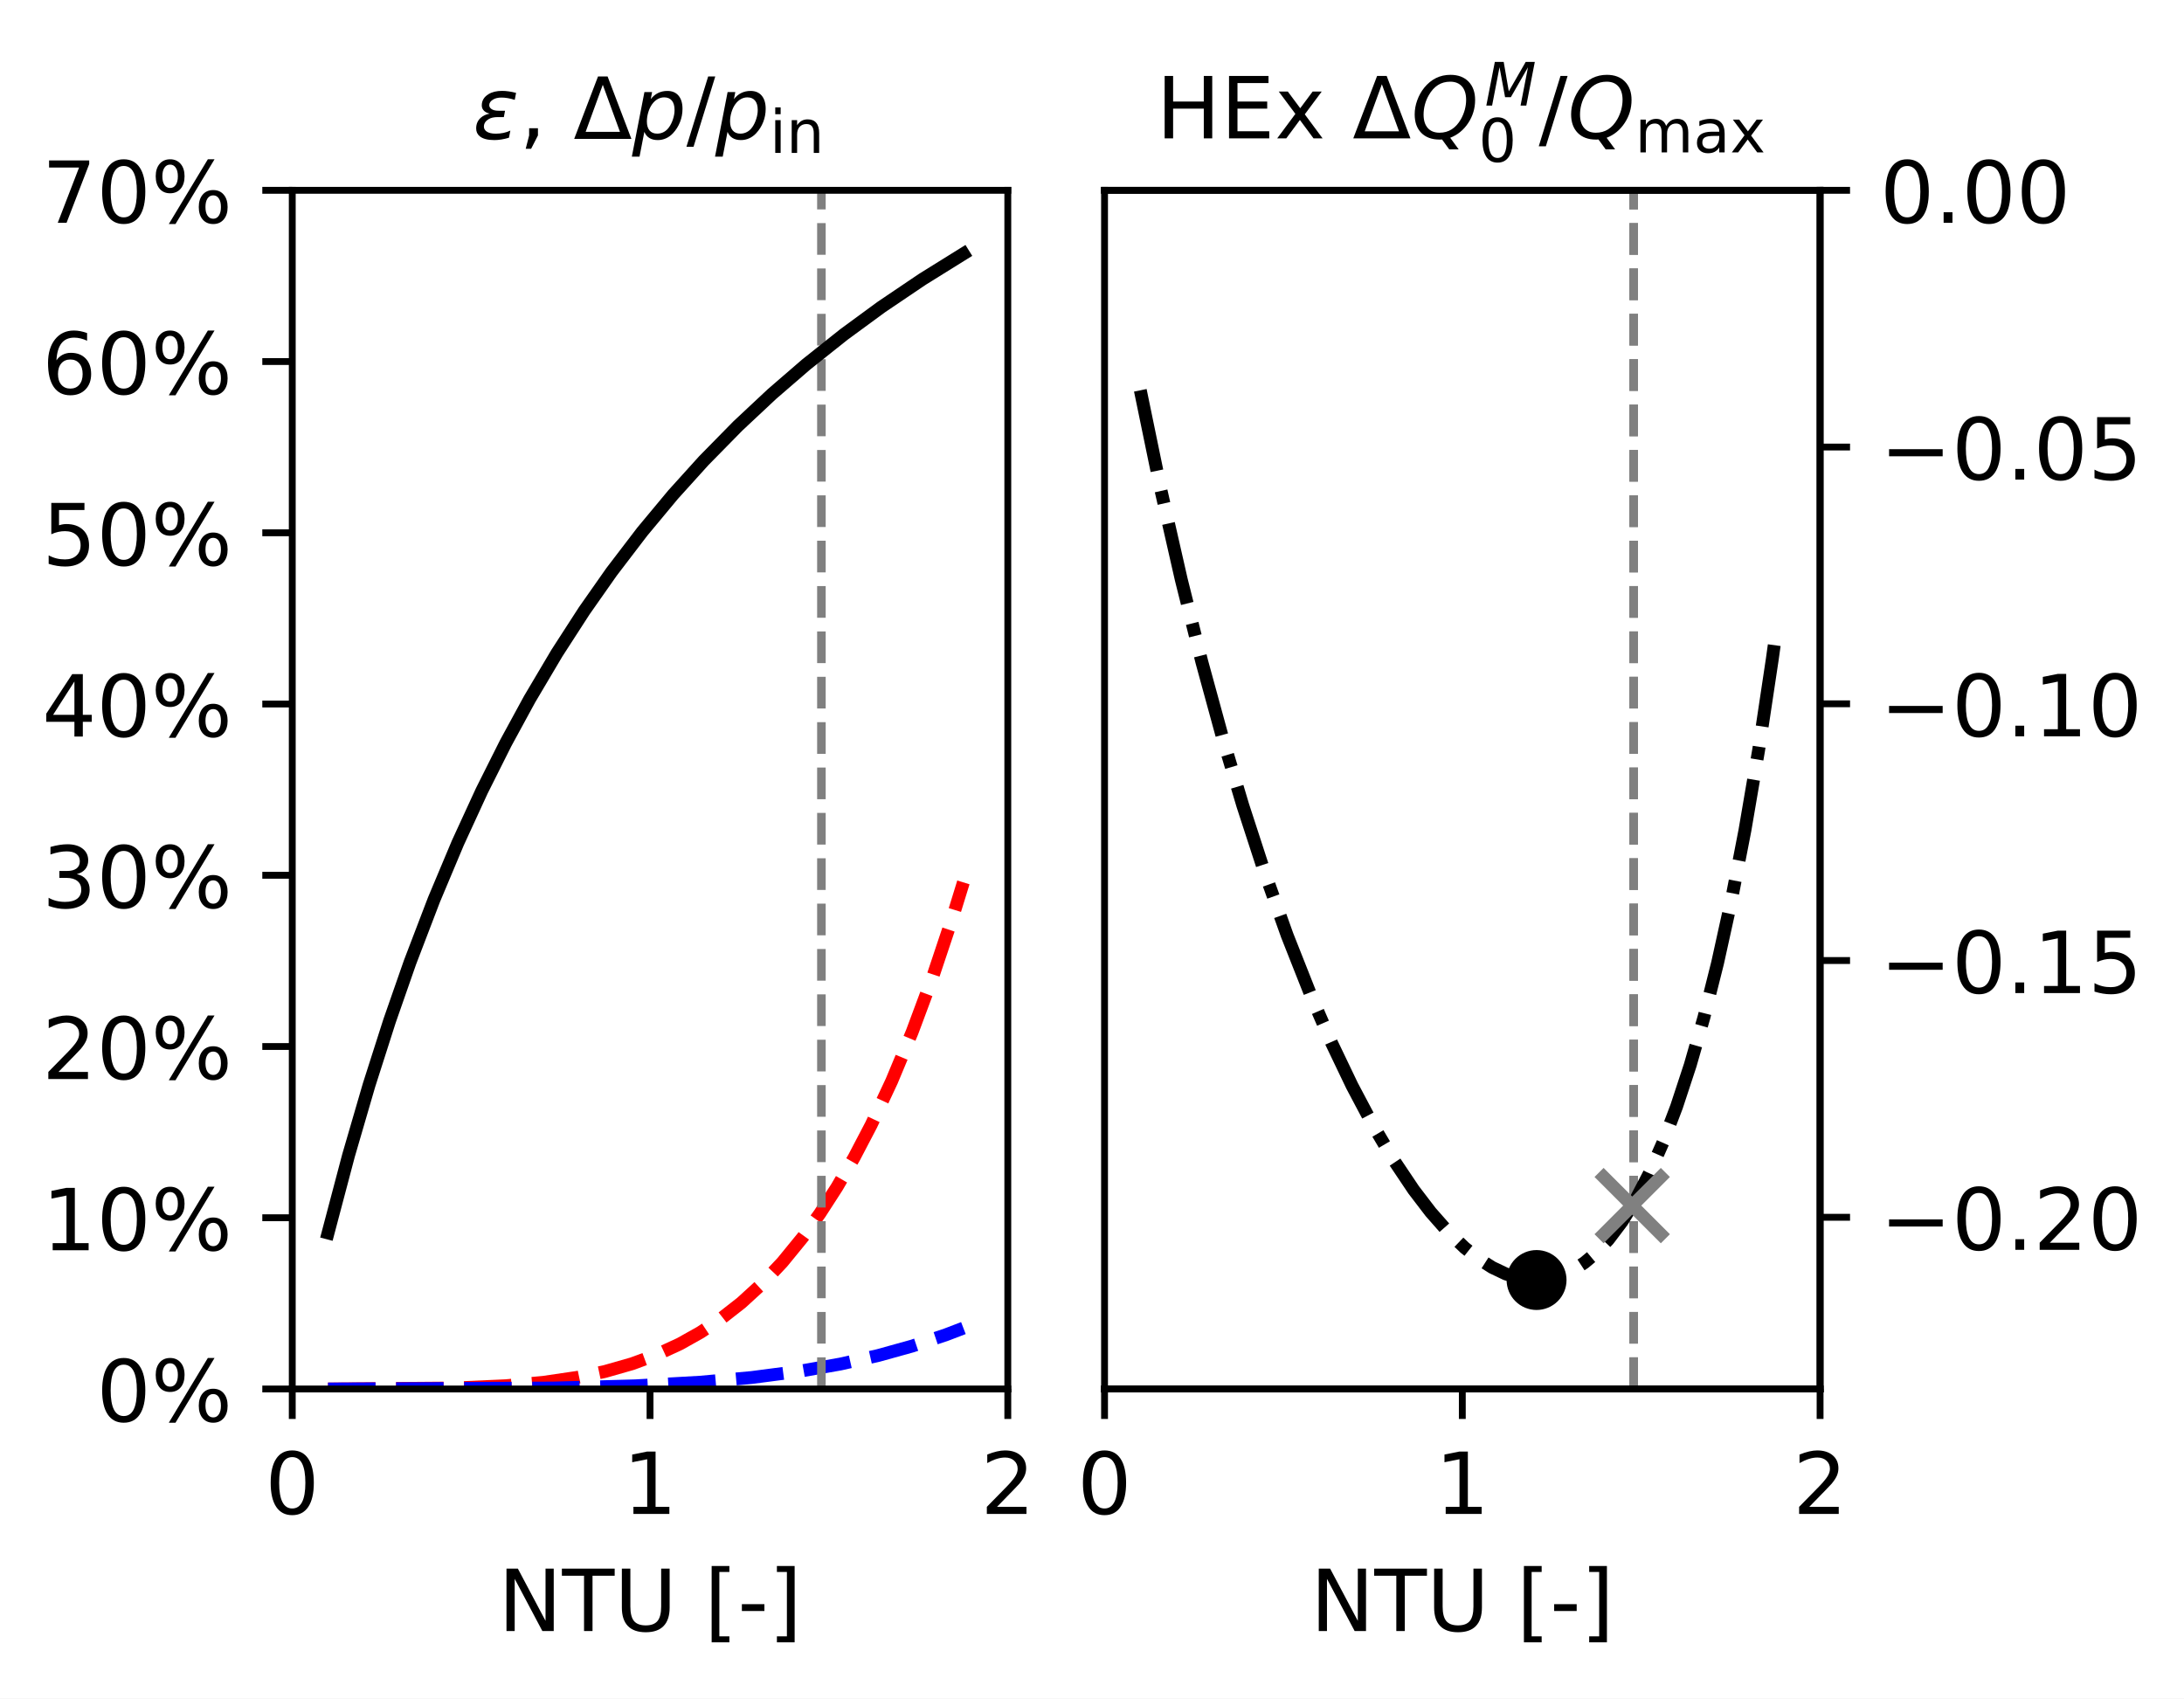
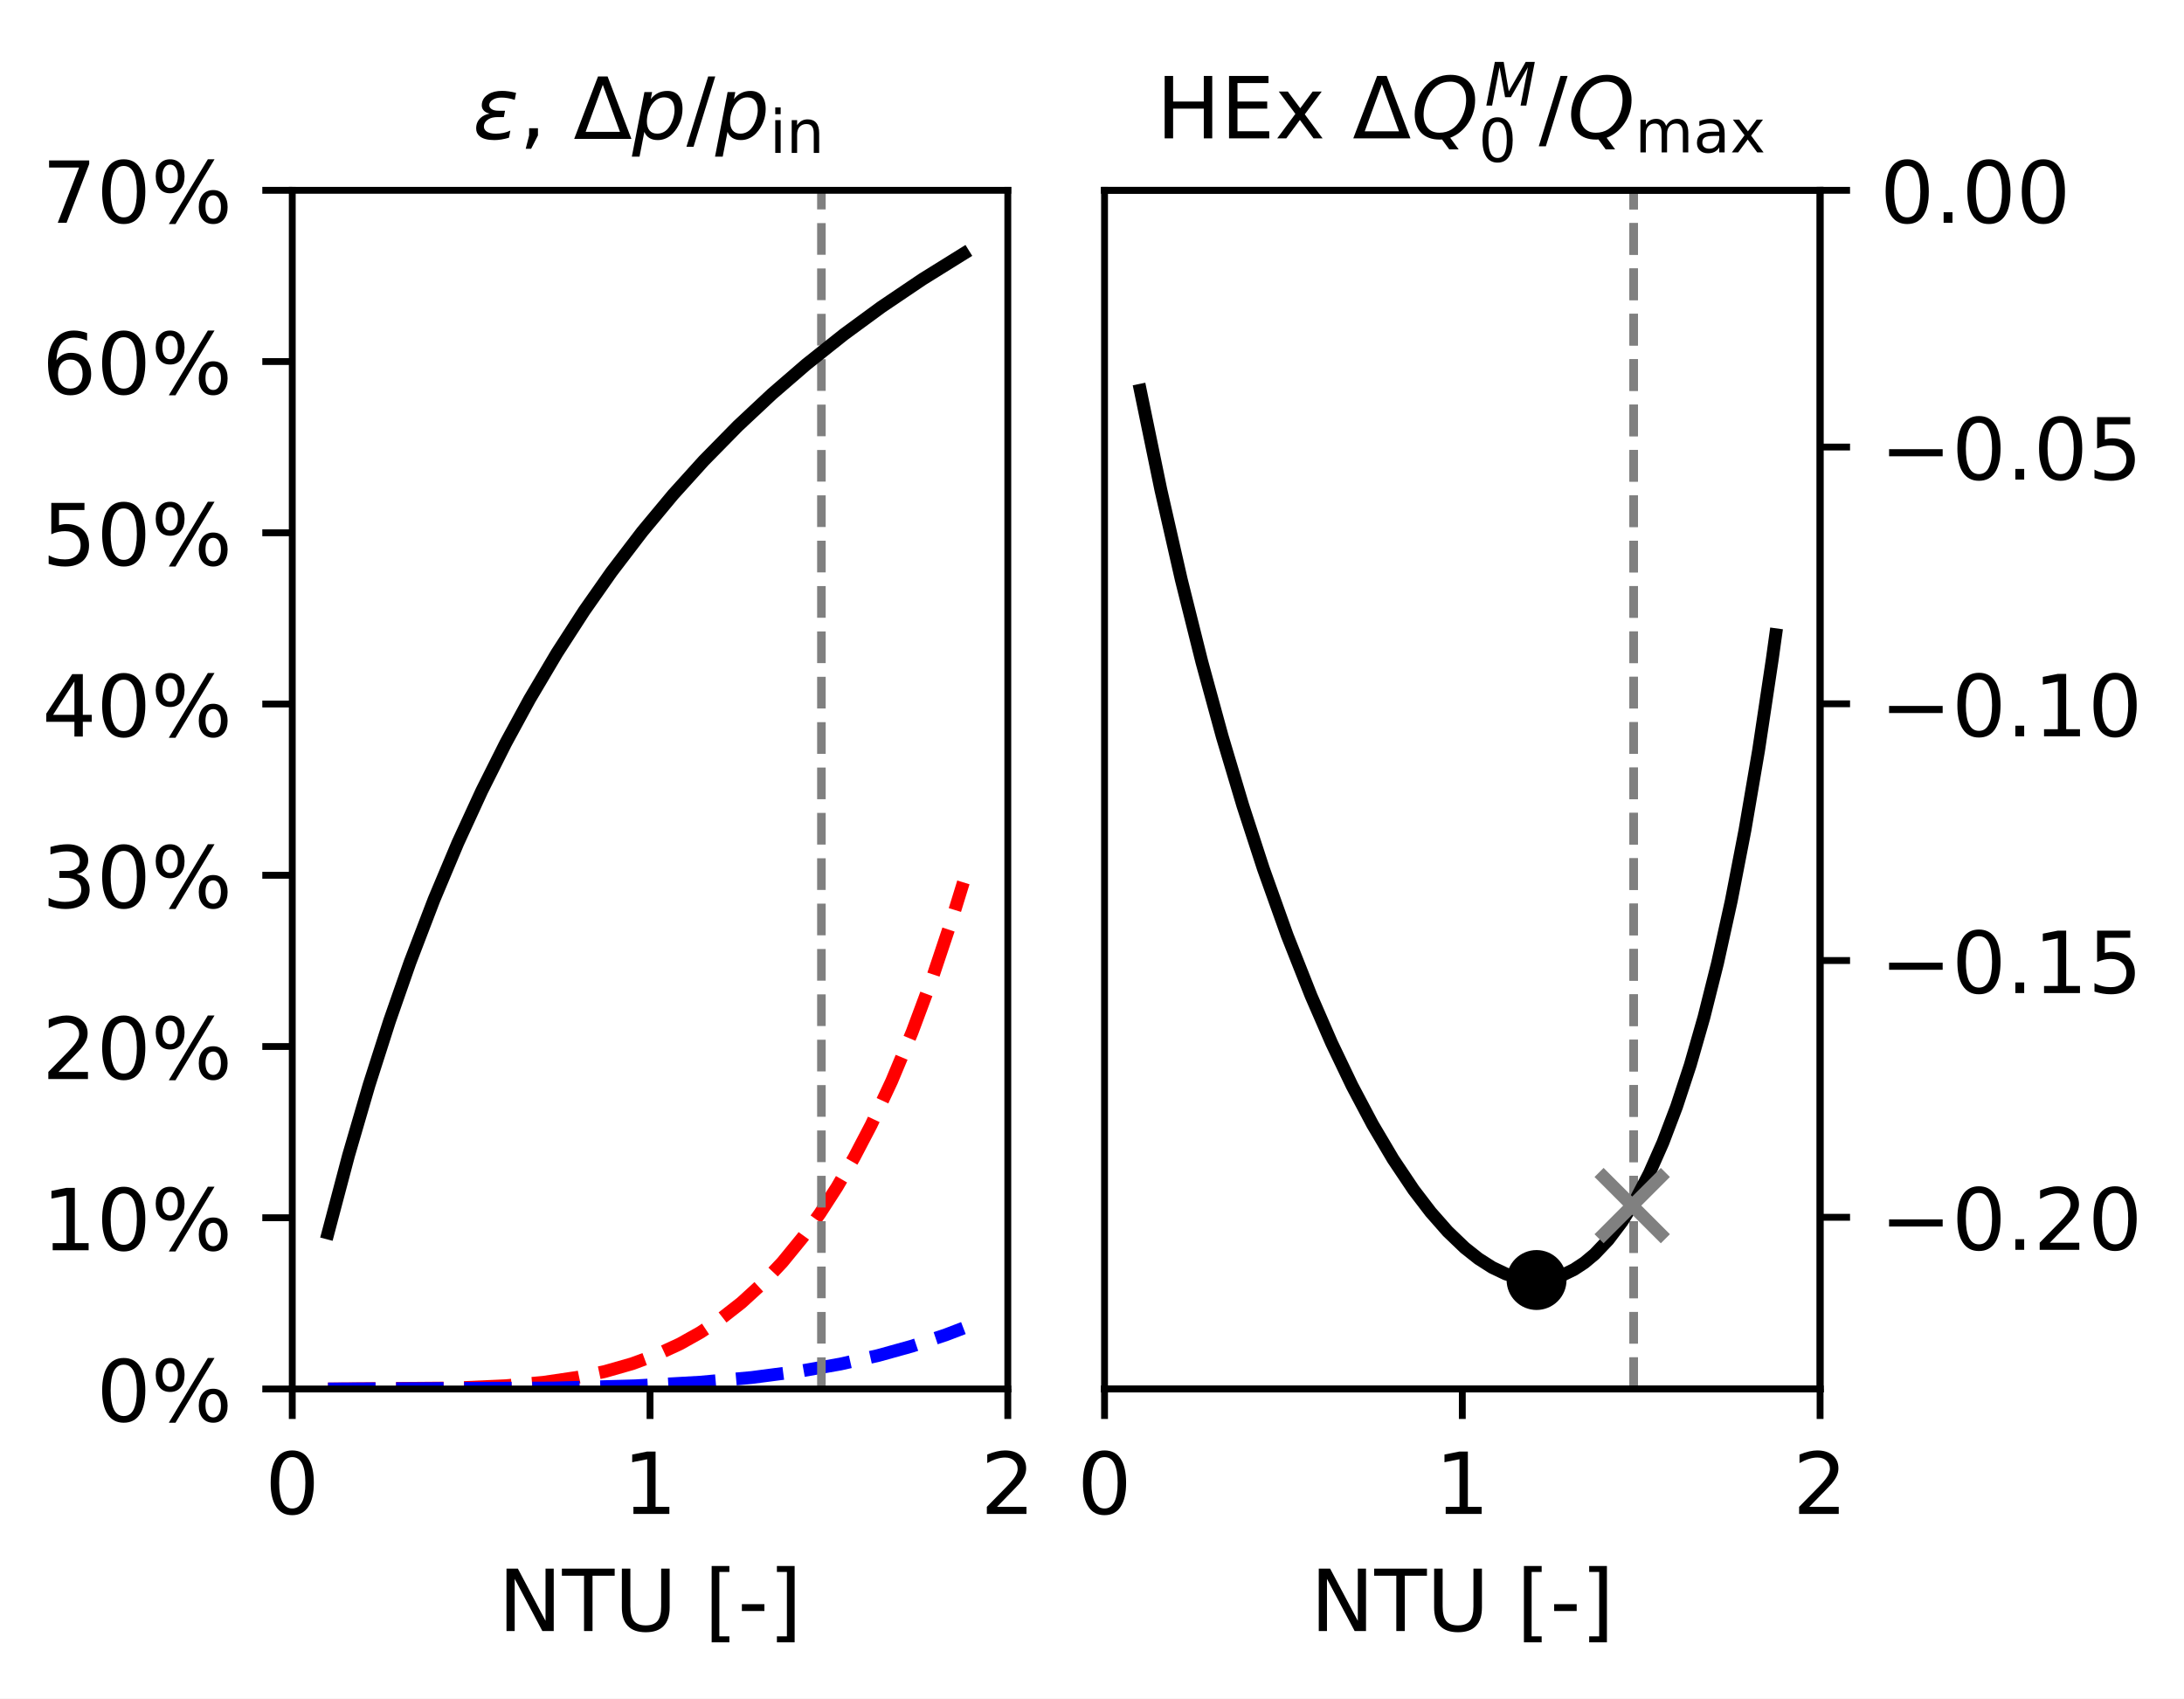
<svg xmlns="http://www.w3.org/2000/svg" xmlns:xlink="http://www.w3.org/1999/xlink" width="255.118pt" height="198.425pt" viewBox="0 0 255.118 198.425" version="1.1">
  <defs>
    <style type="text/css">*{stroke-linejoin: round; stroke-linecap: butt}</style>
  </defs>
  <g id="figure_1">
    <g id="patch_1">
      <path d="M 0 198.425  L 255.118 198.425  L 255.118 0  L 0 0  z " style="fill: #ffffff" />
    </g>
    <g id="axes_1">
      <g id="patch_2">
        <path d="M 34.14 162.265  L 117.724 162.265  L 117.724 22.232  L 34.14 22.232  z " style="fill: #ffffff" />
      </g>
      <g id="line2d_1">
-         <path d="M 38.319 162.265  L 53.083 162.152  L 59.068 161.886  L 63.457 161.49  L 67.448 160.904  L 70.64 160.228  L 73.832 159.317  L 76.625 158.287  L 79.418 156.999  L 81.812 155.656  L 84.206 154.063  L 86.601 152.189  L 88.995 149.999  L 91.389 147.458  L 93.783 144.527  L 95.778 141.76  L 97.773 138.669  L 99.768 135.23  L 101.763 131.416  L 104.157 126.304  L 106.552 120.561  L 108.946 114.133  L 111.34 106.964  L 112.537 103.084  L 112.537 103.084  " clip-path="url(#p2477fd7d68)" style="fill: none; stroke-dasharray: 5.55,2.4; stroke-dashoffset: 0; stroke: #ff0000; stroke-width: 1.5" />
+         <path d="M 38.319 162.265  L 53.083 162.152  L 59.068 161.886  L 63.457 161.49  L 67.448 160.904  L 70.64 160.228  L 73.832 159.317  L 76.625 158.287  L 79.418 156.999  L 81.812 155.656  L 84.206 154.063  L 86.601 152.189  L 88.995 149.999  L 91.389 147.458  L 93.783 144.527  L 95.778 141.76  L 97.773 138.669  L 99.768 135.23  L 101.763 131.416  L 104.157 126.304  L 106.552 120.561  L 108.946 114.133  L 111.34 106.964  L 112.537 103.084  L 112.537 103.084  " clip-path="url(#pddd1bcb1cc)" style="fill: none; stroke-dasharray: 5.55,2.4; stroke-dashoffset: 0; stroke: #ff0000; stroke-width: 1.5" />
      </g>
      <g id="line2d_2">
-         <path d="M 38.319 162.265  L 64.654 162.154  L 74.231 161.895  L 81.812 161.471  L 87.798 160.927  L 93.384 160.195  L 98.172 159.349  L 102.561 158.36  L 106.552 157.251  L 110.542 155.915  L 112.537 155.15  L 112.537 155.15  " clip-path="url(#p2477fd7d68)" style="fill: none; stroke-dasharray: 5.55,2.4; stroke-dashoffset: 0; stroke: #0000ff; stroke-width: 1.5" />
+         <path d="M 38.319 162.265  L 64.654 162.154  L 74.231 161.895  L 81.812 161.471  L 87.798 160.927  L 93.384 160.195  L 98.172 159.349  L 102.561 158.36  L 106.552 157.251  L 110.542 155.915  L 112.537 155.15  L 112.537 155.15  " clip-path="url(#pddd1bcb1cc)" style="fill: none; stroke-dasharray: 5.55,2.4; stroke-dashoffset: 0; stroke: #0000ff; stroke-width: 1.5" />
      </g>
      <g id="matplotlib.axis_1">
        <g id="xtick_1">
          <g id="line2d_3">
            <defs>
-               <path id="mb638f1d0c9" d="M 0 0  L 0 3.5  " style="stroke: #000000; stroke-width: 0.8" />
+               <path id="md7bb3d29c7" d="M 0 0  L 0 3.5  " style="stroke: #000000; stroke-width: 0.8" />
            </defs>
            <g>
-               <use xlink:href="#mb638f1d0c9" x="34.14" y="162.265" style="stroke: #000000; stroke-width: 0.8" />
+               <use xlink:href="#md7bb3d29c7" x="34.14" y="162.265" style="stroke: #000000; stroke-width: 0.8" />
            </g>
          </g>
          <g id="text_1">
            <g transform="translate(30.95875 176.8636) scale(0.1 -0.1)">
              <defs>
                <path id="DejaVuSans-30" d="M 2034 4250  Q 1547 4250 1301 3770  Q 1056 3291 1056 2328  Q 1056 1369 1301 889  Q 1547 409 2034 409  Q 2525 409 2770 889  Q 3016 1369 3016 2328  Q 3016 3291 2770 3770  Q 2525 4250 2034 4250  z M 2034 4750  Q 2819 4750 3233 4129  Q 3647 3509 3647 2328  Q 3647 1150 3233 529  Q 2819 -91 2034 -91  Q 1250 -91 836 529  Q 422 1150 422 2328  Q 422 3509 836 4129  Q 1250 4750 2034 4750  z " transform="scale(0.015625)" />
              </defs>
              <use xlink:href="#DejaVuSans-30" />
            </g>
          </g>
        </g>
        <g id="xtick_2">
          <g id="line2d_4">
            <g>
-               <use xlink:href="#mb638f1d0c9" x="75.932" y="162.265" style="stroke: #000000; stroke-width: 0.8" />
+               <use xlink:href="#md7bb3d29c7" x="75.932" y="162.265" style="stroke: #000000; stroke-width: 0.8" />
            </g>
          </g>
          <g id="text_2">
            <g transform="translate(72.75078 176.8636) scale(0.1 -0.1)">
              <defs>
                <path id="DejaVuSans-31" d="M 794 531  L 1825 531  L 1825 4091  L 703 3866  L 703 4441  L 1819 4666  L 2450 4666  L 2450 531  L 3481 531  L 3481 0  L 794 0  L 794 531  z " transform="scale(0.015625)" />
              </defs>
              <use xlink:href="#DejaVuSans-31" />
            </g>
          </g>
        </g>
        <g id="xtick_3">
          <g id="line2d_5">
            <g>
-               <use xlink:href="#mb638f1d0c9" x="117.724" y="162.265" style="stroke: #000000; stroke-width: 0.8" />
+               <use xlink:href="#md7bb3d29c7" x="117.724" y="162.265" style="stroke: #000000; stroke-width: 0.8" />
            </g>
          </g>
          <g id="text_3">
            <g transform="translate(114.5428 176.8636) scale(0.1 -0.1)">
              <defs>
                <path id="DejaVuSans-32" d="M 1228 531  L 3431 531  L 3431 0  L 469 0  L 469 531  Q 828 903 1448 1529  Q 2069 2156 2228 2338  Q 2531 2678 2651 2914  Q 2772 3150 2772 3378  Q 2772 3750 2511 3984  Q 2250 4219 1831 4219  Q 1534 4219 1204 4116  Q 875 4013 500 3803  L 500 4441  Q 881 4594 1212 4672  Q 1544 4750 1819 4750  Q 2544 4750 2975 4387  Q 3406 4025 3406 3419  Q 3406 3131 3298 2873  Q 3191 2616 2906 2266  Q 2828 2175 2409 1742  Q 1991 1309 1228 531  z " transform="scale(0.015625)" />
              </defs>
              <use xlink:href="#DejaVuSans-32" />
            </g>
          </g>
        </g>
        <g id="text_4">
          <g transform="translate(58.18359 190.5418) scale(0.1 -0.1)">
            <defs>
              <path id="DejaVuSans-4e" d="M 628 4666  L 1478 4666  L 3547 763  L 3547 4666  L 4159 4666  L 4159 0  L 3309 0  L 1241 3903  L 1241 0  L 628 0  L 628 4666  z " transform="scale(0.015625)" />
              <path id="DejaVuSans-54" d="M -19 4666  L 3928 4666  L 3928 4134  L 2272 4134  L 2272 0  L 1638 0  L 1638 4134  L -19 4134  L -19 4666  z " transform="scale(0.015625)" />
              <path id="DejaVuSans-55" d="M 556 4666  L 1191 4666  L 1191 1831  Q 1191 1081 1462 751  Q 1734 422 2344 422  Q 2950 422 3222 751  Q 3494 1081 3494 1831  L 3494 4666  L 4128 4666  L 4128 1753  Q 4128 841 3676 375  Q 3225 -91 2344 -91  Q 1459 -91 1007 375  Q 556 841 556 1753  L 556 4666  z " transform="scale(0.015625)" />
              <path id="DejaVuSans-20" transform="scale(0.015625)" />
              <path id="DejaVuSans-5b" d="M 550 4863  L 1875 4863  L 1875 4416  L 1125 4416  L 1125 -397  L 1875 -397  L 1875 -844  L 550 -844  L 550 4863  z " transform="scale(0.015625)" />
              <path id="DejaVuSans-2d" d="M 313 2009  L 1997 2009  L 1997 1497  L 313 1497  L 313 2009  z " transform="scale(0.015625)" />
              <path id="DejaVuSans-5d" d="M 1947 4863  L 1947 -844  L 622 -844  L 622 -397  L 1369 -397  L 1369 4416  L 622 4416  L 622 4863  L 1947 4863  z " transform="scale(0.015625)" />
            </defs>
            <use xlink:href="#DejaVuSans-4e" />
            <use xlink:href="#DejaVuSans-54" transform="translate(74.80469 0)" />
            <use xlink:href="#DejaVuSans-55" transform="translate(135.8887 0)" />
            <use xlink:href="#DejaVuSans-20" transform="translate(209.082 0)" />
            <use xlink:href="#DejaVuSans-5b" transform="translate(240.8691 0)" />
            <use xlink:href="#DejaVuSans-2d" transform="translate(279.8828 0)" />
            <use xlink:href="#DejaVuSans-5d" transform="translate(315.9668 0)" />
          </g>
        </g>
      </g>
      <g id="matplotlib.axis_2">
        <g id="ytick_1">
          <g id="line2d_6">
            <defs>
-               <path id="mde3f9d8e47" d="M 0 0  L -3.5 0  " style="stroke: #000000; stroke-width: 0.8" />
+               <path id="md79b18524c" d="M 0 0  L -3.5 0  " style="stroke: #000000; stroke-width: 0.8" />
            </defs>
            <g>
-               <use xlink:href="#mde3f9d8e47" x="34.14" y="162.265" style="stroke: #000000; stroke-width: 0.8" />
+               <use xlink:href="#md79b18524c" x="34.14" y="162.265" style="stroke: #000000; stroke-width: 0.8" />
            </g>
          </g>
          <g id="text_5">
            <g transform="translate(11.27594 166.0644) scale(0.1 -0.1)">
              <defs>
                <path id="DejaVuSans-25" d="M 4653 2053  Q 4381 2053 4226 1822  Q 4072 1591 4072 1178  Q 4072 772 4226 539  Q 4381 306 4653 306  Q 4919 306 5073 539  Q 5228 772 5228 1178  Q 5228 1588 5073 1820  Q 4919 2053 4653 2053  z M 4653 2450  Q 5147 2450 5437 2106  Q 5728 1763 5728 1178  Q 5728 594 5436 251  Q 5144 -91 4653 -91  Q 4153 -91 3862 251  Q 3572 594 3572 1178  Q 3572 1766 3864 2108  Q 4156 2450 4653 2450  z M 1428 4353  Q 1159 4353 1004 4120  Q 850 3888 850 3481  Q 850 3069 1003 2837  Q 1156 2606 1428 2606  Q 1700 2606 1854 2837  Q 2009 3069 2009 3481  Q 2009 3884 1853 4118  Q 1697 4353 1428 4353  z M 4250 4750  L 4750 4750  L 1831 -91  L 1331 -91  L 4250 4750  z M 1428 4750  Q 1922 4750 2215 4408  Q 2509 4066 2509 3481  Q 2509 2891 2217 2550  Q 1925 2209 1428 2209  Q 931 2209 642 2551  Q 353 2894 353 3481  Q 353 4063 643 4406  Q 934 4750 1428 4750  z " transform="scale(0.015625)" />
              </defs>
              <use xlink:href="#DejaVuSans-30" />
              <use xlink:href="#DejaVuSans-25" transform="translate(63.62305 0)" />
            </g>
          </g>
        </g>
        <g id="ytick_2">
          <g id="line2d_7">
            <g>
-               <use xlink:href="#mde3f9d8e47" x="34.14" y="142.26" style="stroke: #000000; stroke-width: 0.8" />
+               <use xlink:href="#md79b18524c" x="34.14" y="142.26" style="stroke: #000000; stroke-width: 0.8" />
            </g>
          </g>
          <g id="text_6">
            <g transform="translate(4.913438 146.0597) scale(0.1 -0.1)">
              <use xlink:href="#DejaVuSans-31" />
              <use xlink:href="#DejaVuSans-30" transform="translate(63.62305 0)" />
              <use xlink:href="#DejaVuSans-25" transform="translate(127.2461 0)" />
            </g>
          </g>
        </g>
        <g id="ytick_3">
          <g id="line2d_8">
            <g>
-               <use xlink:href="#mde3f9d8e47" x="34.14" y="122.256" style="stroke: #000000; stroke-width: 0.8" />
+               <use xlink:href="#md79b18524c" x="34.14" y="122.256" style="stroke: #000000; stroke-width: 0.8" />
            </g>
          </g>
          <g id="text_7">
            <g transform="translate(4.913438 126.0549) scale(0.1 -0.1)">
              <use xlink:href="#DejaVuSans-32" />
              <use xlink:href="#DejaVuSans-30" transform="translate(63.62305 0)" />
              <use xlink:href="#DejaVuSans-25" transform="translate(127.2461 0)" />
            </g>
          </g>
        </g>
        <g id="ytick_4">
          <g id="line2d_9">
            <g>
-               <use xlink:href="#mde3f9d8e47" x="34.14" y="102.251" style="stroke: #000000; stroke-width: 0.8" />
+               <use xlink:href="#md79b18524c" x="34.14" y="102.251" style="stroke: #000000; stroke-width: 0.8" />
            </g>
          </g>
          <g id="text_8">
            <g transform="translate(4.913438 106.0502) scale(0.1 -0.1)">
              <defs>
                <path id="DejaVuSans-33" d="M 2597 2516  Q 3050 2419 3304 2112  Q 3559 1806 3559 1356  Q 3559 666 3084 287  Q 2609 -91 1734 -91  Q 1441 -91 1130 -33  Q 819 25 488 141  L 488 750  Q 750 597 1062 519  Q 1375 441 1716 441  Q 2309 441 2620 675  Q 2931 909 2931 1356  Q 2931 1769 2642 2001  Q 2353 2234 1838 2234  L 1294 2234  L 1294 2753  L 1863 2753  Q 2328 2753 2575 2939  Q 2822 3125 2822 3475  Q 2822 3834 2567 4026  Q 2313 4219 1838 4219  Q 1578 4219 1281 4162  Q 984 4106 628 3988  L 628 4550  Q 988 4650 1302 4700  Q 1616 4750 1894 4750  Q 2613 4750 3031 4423  Q 3450 4097 3450 3541  Q 3450 3153 3228 2886  Q 3006 2619 2597 2516  z " transform="scale(0.015625)" />
              </defs>
              <use xlink:href="#DejaVuSans-33" />
              <use xlink:href="#DejaVuSans-30" transform="translate(63.62305 0)" />
              <use xlink:href="#DejaVuSans-25" transform="translate(127.2461 0)" />
            </g>
          </g>
        </g>
        <g id="ytick_5">
          <g id="line2d_10">
            <g>
-               <use xlink:href="#mde3f9d8e47" x="34.14" y="82.246" style="stroke: #000000; stroke-width: 0.8" />
+               <use xlink:href="#md79b18524c" x="34.14" y="82.246" style="stroke: #000000; stroke-width: 0.8" />
            </g>
          </g>
          <g id="text_9">
            <g transform="translate(4.913438 86.04545) scale(0.1 -0.1)">
              <defs>
                <path id="DejaVuSans-34" d="M 2419 4116  L 825 1625  L 2419 1625  L 2419 4116  z M 2253 4666  L 3047 4666  L 3047 1625  L 3713 1625  L 3713 1100  L 3047 1100  L 3047 0  L 2419 0  L 2419 1100  L 313 1100  L 313 1709  L 2253 4666  z " transform="scale(0.015625)" />
              </defs>
              <use xlink:href="#DejaVuSans-34" />
              <use xlink:href="#DejaVuSans-30" transform="translate(63.62305 0)" />
              <use xlink:href="#DejaVuSans-25" transform="translate(127.2461 0)" />
            </g>
          </g>
        </g>
        <g id="ytick_6">
          <g id="line2d_11">
            <g>
-               <use xlink:href="#mde3f9d8e47" x="34.14" y="62.241" style="stroke: #000000; stroke-width: 0.8" />
+               <use xlink:href="#md79b18524c" x="34.14" y="62.241" style="stroke: #000000; stroke-width: 0.8" />
            </g>
          </g>
          <g id="text_10">
            <g transform="translate(4.913438 66.0407) scale(0.1 -0.1)">
              <defs>
                <path id="DejaVuSans-35" d="M 691 4666  L 3169 4666  L 3169 4134  L 1269 4134  L 1269 2991  Q 1406 3038 1543 3061  Q 1681 3084 1819 3084  Q 2600 3084 3056 2656  Q 3513 2228 3513 1497  Q 3513 744 3044 326  Q 2575 -91 1722 -91  Q 1428 -91 1123 -41  Q 819 9 494 109  L 494 744  Q 775 591 1075 516  Q 1375 441 1709 441  Q 2250 441 2565 725  Q 2881 1009 2881 1497  Q 2881 1984 2565 2268  Q 2250 2553 1709 2553  Q 1456 2553 1204 2497  Q 953 2441 691 2322  L 691 4666  z " transform="scale(0.015625)" />
              </defs>
              <use xlink:href="#DejaVuSans-35" />
              <use xlink:href="#DejaVuSans-30" transform="translate(63.62305 0)" />
              <use xlink:href="#DejaVuSans-25" transform="translate(127.2461 0)" />
            </g>
          </g>
        </g>
        <g id="ytick_7">
          <g id="line2d_12">
            <g>
-               <use xlink:href="#mde3f9d8e47" x="34.14" y="42.237" style="stroke: #000000; stroke-width: 0.8" />
+               <use xlink:href="#md79b18524c" x="34.14" y="42.237" style="stroke: #000000; stroke-width: 0.8" />
            </g>
          </g>
          <g id="text_11">
            <g transform="translate(4.913438 46.03596) scale(0.1 -0.1)">
              <defs>
                <path id="DejaVuSans-36" d="M 2113 2584  Q 1688 2584 1439 2293  Q 1191 2003 1191 1497  Q 1191 994 1439 701  Q 1688 409 2113 409  Q 2538 409 2786 701  Q 3034 994 3034 1497  Q 3034 2003 2786 2293  Q 2538 2584 2113 2584  z M 3366 4563  L 3366 3988  Q 3128 4100 2886 4159  Q 2644 4219 2406 4219  Q 1781 4219 1451 3797  Q 1122 3375 1075 2522  Q 1259 2794 1537 2939  Q 1816 3084 2150 3084  Q 2853 3084 3261 2657  Q 3669 2231 3669 1497  Q 3669 778 3244 343  Q 2819 -91 2113 -91  Q 1303 -91 875 529  Q 447 1150 447 2328  Q 447 3434 972 4092  Q 1497 4750 2381 4750  Q 2619 4750 2861 4703  Q 3103 4656 3366 4563  z " transform="scale(0.015625)" />
              </defs>
              <use xlink:href="#DejaVuSans-36" />
              <use xlink:href="#DejaVuSans-30" transform="translate(63.62305 0)" />
              <use xlink:href="#DejaVuSans-25" transform="translate(127.2461 0)" />
            </g>
          </g>
        </g>
        <g id="ytick_8">
          <g id="line2d_13">
            <g>
-               <use xlink:href="#mde3f9d8e47" x="34.14" y="22.232" style="stroke: #000000; stroke-width: 0.8" />
+               <use xlink:href="#md79b18524c" x="34.14" y="22.232" style="stroke: #000000; stroke-width: 0.8" />
            </g>
          </g>
          <g id="text_12">
            <g transform="translate(4.913438 26.03122) scale(0.1 -0.1)">
              <defs>
                <path id="DejaVuSans-37" d="M 525 4666  L 3525 4666  L 3525 4397  L 1831 0  L 1172 0  L 2766 4134  L 525 4134  L 525 4666  z " transform="scale(0.015625)" />
              </defs>
              <use xlink:href="#DejaVuSans-37" />
              <use xlink:href="#DejaVuSans-30" transform="translate(63.62305 0)" />
              <use xlink:href="#DejaVuSans-25" transform="translate(127.2461 0)" />
            </g>
          </g>
        </g>
      </g>
      <g id="line2d_14">
-         <path d="M 95.95 162.265  L 95.95 22.232  " clip-path="url(#p2477fd7d68)" style="fill: none; stroke-dasharray: 3.7,1.6; stroke-dashoffset: 0; stroke: #808080" />
+         <path d="M 95.95 162.265  L 95.95 22.232  " clip-path="url(#pddd1bcb1cc)" style="fill: none; stroke-dasharray: 3.7,1.6; stroke-dashoffset: 0; stroke: #808080" />
      </g>
      <g id="patch_3">
        <path d="M 34.14 162.265  L 34.14 22.232  " style="fill: none; stroke: #000000; stroke-width: 0.8; stroke-linejoin: miter; stroke-linecap: square" />
      </g>
      <g id="patch_4">
        <path d="M 117.724 162.265  L 117.724 22.232  " style="fill: none; stroke: #000000; stroke-width: 0.8; stroke-linejoin: miter; stroke-linecap: square" />
      </g>
      <g id="patch_5">
        <path d="M 34.14 162.265  L 117.724 162.265  " style="fill: none; stroke: #000000; stroke-width: 0.8; stroke-linejoin: miter; stroke-linecap: square" />
      </g>
      <g id="patch_6">
        <path d="M 34.14 22.232  L 117.724 22.232  " style="fill: none; stroke: #000000; stroke-width: 0.8; stroke-linejoin: miter; stroke-linecap: square" />
      </g>
      <g id="line2d_15">
-         <path d="M 38.319 144.038  L 40.713 134.984  L 43.107 126.767  L 45.502 119.276  L 47.896 112.418  L 50.689 105.116  L 53.482 98.47  L 56.275 92.396  L 59.068 86.822  L 61.861 81.689  L 65.053 76.299  L 68.246 71.357  L 71.438 66.808  L 75.029 62.106  L 78.62 57.79  L 82.211 53.816  L 86.202 49.753  L 90.192 46.018  L 94.182 42.573  L 98.571 39.08  L 102.96 35.861  L 107.749 32.628  L 112.537 29.649  L 112.537 29.649  " clip-path="url(#p2477fd7d68)" style="fill: none; stroke: #000000; stroke-width: 1.5; stroke-linecap: square" />
+         <path d="M 38.319 144.038  L 40.713 134.984  L 43.107 126.767  L 45.502 119.276  L 47.896 112.418  L 50.689 105.116  L 53.482 98.47  L 56.275 92.396  L 59.068 86.822  L 61.861 81.689  L 65.053 76.299  L 68.246 71.357  L 71.438 66.808  L 75.029 62.106  L 78.62 57.79  L 82.211 53.816  L 86.202 49.753  L 90.192 46.018  L 94.182 42.573  L 98.571 39.08  L 102.96 35.861  L 107.749 32.628  L 112.537 29.649  L 112.537 29.649  " clip-path="url(#pddd1bcb1cc)" style="fill: none; stroke: #000000; stroke-width: 1.5; stroke-linecap: square" />
      </g>
      <g id="text_13">
        <g transform="translate(55.23203 16.232) scale(0.1 -0.1)">
          <defs>
            <path id="DejaVuSans-Oblique-3b5" d="M 1263 1888  Q 925 1963 778 2166  Q 669 2309 669 2503  Q 669 3034 1175 3344  Q 1575 3588 2188 3588  Q 2425 3588 2684 3550  Q 2944 3513 3234 3438  L 3134 2916  Q 2847 3006 2606 3047  Q 2359 3088 2138 3088  Q 1766 3088 1522 2944  Q 1228 2772 1228 2522  Q 1228 2356 1381 2241  Q 1563 2103 1925 2103  L 2409 2103  L 2319 1628  L 1856 1628  Q 1425 1628 1172 1469  Q 828 1253 828 916  Q 828 703 1013 563  Q 1244 388 1716 388  Q 2006 388 2284 444  Q 2563 503 2806 619  L 2700 84  Q 2403 -3 2131 -47  Q 1859 -91 1609 -91  Q 866 -91 516 194  Q 250 413 250 781  Q 250 1278 600 1584  Q 859 1813 1263 1888  z " transform="scale(0.015625)" />
            <path id="DejaVuSans-2c" d="M 750 794  L 1409 794  L 1409 256  L 897 -744  L 494 -744  L 750 256  L 750 794  z " transform="scale(0.015625)" />
            <path id="DejaVuSans-394" d="M 2188 4044  L 906 525  L 3472 525  L 2188 4044  z M 50 0  L 1831 4666  L 2547 4666  L 4325 0  L 50 0  z " transform="scale(0.015625)" />
            <path id="DejaVuSans-Oblique-70" d="M 3175 2156  Q 3175 2616 2975 2859  Q 2775 3103 2400 3103  Q 2144 3103 1911 2972  Q 1678 2841 1497 2591  Q 1319 2344 1212 1994  Q 1106 1644 1106 1300  Q 1106 863 1306 627  Q 1506 391 1875 391  Q 2147 391 2380 519  Q 2613 647 2778 891  Q 2956 1147 3065 1494  Q 3175 1841 3175 2156  z M 1394 2969  Q 1625 3272 1939 3428  Q 2253 3584 2638 3584  Q 3175 3584 3472 3232  Q 3769 2881 3769 2247  Q 3769 1728 3584 1258  Q 3400 788 3053 416  Q 2822 169 2531 39  Q 2241 -91 1919 -91  Q 1547 -91 1294 64  Q 1041 219 916 525  L 556 -1331  L -19 -1331  L 922 3500  L 1497 3500  L 1394 2969  z " transform="scale(0.015625)" />
            <path id="DejaVuSans-2f" d="M 1625 4666  L 2156 4666  L 531 -594  L 0 -594  L 1625 4666  z " transform="scale(0.015625)" />
            <path id="DejaVuSans-69" d="M 603 3500  L 1178 3500  L 1178 0  L 603 0  L 603 3500  z M 603 4863  L 1178 4863  L 1178 4134  L 603 4134  L 603 4863  z " transform="scale(0.015625)" />
            <path id="DejaVuSans-6e" d="M 3513 2113  L 3513 0  L 2938 0  L 2938 2094  Q 2938 2591 2744 2837  Q 2550 3084 2163 3084  Q 1697 3084 1428 2787  Q 1159 2491 1159 1978  L 1159 0  L 581 0  L 581 3500  L 1159 3500  L 1159 2956  Q 1366 3272 1645 3428  Q 1925 3584 2291 3584  Q 2894 3584 3203 3211  Q 3513 2838 3513 2113  z " transform="scale(0.015625)" />
          </defs>
          <use xlink:href="#DejaVuSans-Oblique-3b5" transform="translate(0 0.09375)" />
          <use xlink:href="#DejaVuSans-2c" transform="translate(54.05273 0.09375)" />
          <use xlink:href="#DejaVuSans-20" transform="translate(85.83984 0.09375)" />
          <use xlink:href="#DejaVuSans-394" transform="translate(117.627 0.09375)" />
          <use xlink:href="#DejaVuSans-Oblique-70" transform="translate(186.0352 0.09375)" />
          <use xlink:href="#DejaVuSans-2f" transform="translate(249.5117 0.09375)" />
          <use xlink:href="#DejaVuSans-Oblique-70" transform="translate(283.2031 0.09375)" />
          <use xlink:href="#DejaVuSans-69" transform="translate(346.6797 -16.3125) scale(0.7)" />
          <use xlink:href="#DejaVuSans-6e" transform="translate(366.1279 -16.3125) scale(0.7)" />
        </g>
      </g>
    </g>
    <g id="axes_2">
      <g id="patch_7">
        <path d="M 129.024 162.265  L 212.608 162.265  L 212.608 22.232  L 129.024 22.232  z " style="fill: #ffffff" />
      </g>
      <g id="matplotlib.axis_3">
        <g id="xtick_4">
          <g id="line2d_16">
            <g>
-               <use xlink:href="#mb638f1d0c9" x="129.024" y="162.265" style="stroke: #000000; stroke-width: 0.8" />
+               <use xlink:href="#md7bb3d29c7" x="129.024" y="162.265" style="stroke: #000000; stroke-width: 0.8" />
            </g>
          </g>
          <g id="text_14">
            <g transform="translate(125.8428 176.8636) scale(0.1 -0.1)">
              <use xlink:href="#DejaVuSans-30" />
            </g>
          </g>
        </g>
        <g id="xtick_5">
          <g id="line2d_17">
            <g>
-               <use xlink:href="#mb638f1d0c9" x="170.816" y="162.265" style="stroke: #000000; stroke-width: 0.8" />
+               <use xlink:href="#md7bb3d29c7" x="170.816" y="162.265" style="stroke: #000000; stroke-width: 0.8" />
            </g>
          </g>
          <g id="text_15">
            <g transform="translate(167.6348 176.8636) scale(0.1 -0.1)">
              <use xlink:href="#DejaVuSans-31" />
            </g>
          </g>
        </g>
        <g id="xtick_6">
          <g id="line2d_18">
            <g>
-               <use xlink:href="#mb638f1d0c9" x="212.608" y="162.265" style="stroke: #000000; stroke-width: 0.8" />
+               <use xlink:href="#md7bb3d29c7" x="212.608" y="162.265" style="stroke: #000000; stroke-width: 0.8" />
            </g>
          </g>
          <g id="text_16">
            <g transform="translate(209.4269 176.8636) scale(0.1 -0.1)">
              <use xlink:href="#DejaVuSans-32" />
            </g>
          </g>
        </g>
        <g id="text_17">
          <g transform="translate(153.0676 190.5418) scale(0.1 -0.1)">
            <use xlink:href="#DejaVuSans-4e" />
            <use xlink:href="#DejaVuSans-54" transform="translate(74.80469 0)" />
            <use xlink:href="#DejaVuSans-55" transform="translate(135.8887 0)" />
            <use xlink:href="#DejaVuSans-20" transform="translate(209.082 0)" />
            <use xlink:href="#DejaVuSans-5b" transform="translate(240.8691 0)" />
            <use xlink:href="#DejaVuSans-2d" transform="translate(279.8828 0)" />
            <use xlink:href="#DejaVuSans-5d" transform="translate(315.9668 0)" />
          </g>
        </g>
      </g>
      <g id="line2d_19">
-         <path d="M 190.834 162.265  L 190.834 22.232  " clip-path="url(#p0f1f575392)" style="fill: none; stroke-dasharray: 3.7,1.6; stroke-dashoffset: 0; stroke: #808080" />
+         <path d="M 190.834 162.265  L 190.834 22.232  " clip-path="url(#p7f43d1391b)" style="fill: none; stroke-dasharray: 3.7,1.6; stroke-dashoffset: 0; stroke: #808080" />
      </g>
      <g id="line2d_20">
-         <path d="M 190.834 162.265  L 190.834 22.232  " clip-path="url(#p0f1f575392)" style="fill: none; stroke-dasharray: 3.7,1.6; stroke-dashoffset: 0; stroke: #808080" />
+         <path d="M 190.834 162.265  L 190.834 22.232  " clip-path="url(#p7f43d1391b)" style="fill: none; stroke-dasharray: 3.7,1.6; stroke-dashoffset: 0; stroke: #808080" />
      </g>
      <g id="patch_8">
        <path d="M 212.608 162.265  L 212.608 22.232  " style="fill: none; stroke: #000000; stroke-width: 0.8; stroke-linejoin: miter; stroke-linecap: square" />
      </g>
      <g id="patch_9">
        <path d="M 129.024 162.265  L 212.608 162.265  " style="fill: none; stroke: #000000; stroke-width: 0.8; stroke-linejoin: miter; stroke-linecap: square" />
      </g>
      <g id="patch_10">
        <path d="M 129.024 22.232  L 212.608 22.232  " style="fill: none; stroke: #000000; stroke-width: 0.8; stroke-linejoin: miter; stroke-linecap: square" />
      </g>
      <g id="line2d_21">
-         <path d="M 133.203 45.596  L 135.597 57.199  L 137.991 67.725  L 140.386 77.312  L 142.78 86.072  L 145.174 94.095  L 147.568 101.454  L 150.361 109.277  L 153.154 116.345  L 155.548 121.843  L 157.942 126.847  L 160.337 131.37  L 162.731 135.419  L 165.125 138.993  L 167.12 141.602  L 169.115 143.869  L 171.11 145.78  L 172.706 147.044  L 174.302 148.062  L 175.898 148.824  L 177.494 149.317  L 179.09 149.528  L 180.288 149.492  L 181.485 149.28  L 182.682 148.886  L 183.879 148.3  L 185.076 147.513  L 186.273 146.514  L 187.869 144.832  L 189.465 142.723  L 191.061 140.154  L 192.657 137.085  L 194.253 133.473  L 195.849 129.268  L 197.445 124.413  L 199.041 118.841  L 200.638 112.477  L 202.234 105.23  L 203.83 96.994  L 205.426 87.644  L 207.022 77.028  L 207.421 74.155  L 207.421 74.155  " clip-path="url(#p0f1f575392)" style="fill: none; stroke-dasharray: 9.6,2.4,1.5,2.4; stroke-dashoffset: 0; stroke: #000000; stroke-width: 1.5" />
+         <path d="M 133.203 45.596  L 135.597 57.199  L 137.991 67.725  L 140.386 77.312  L 142.78 86.072  L 145.174 94.095  L 147.568 101.454  L 150.361 109.277  L 153.154 116.345  L 155.548 121.843  L 157.942 126.847  L 160.337 131.37  L 162.731 135.419  L 165.125 138.993  L 167.12 141.602  L 169.115 143.869  L 171.11 145.78  L 172.706 147.044  L 174.302 148.062  L 175.898 148.824  L 177.494 149.317  L 179.09 149.528  L 180.288 149.492  L 181.485 149.28  L 182.682 148.886  L 183.879 148.3  L 185.076 147.513  L 186.273 146.514  L 187.869 144.832  L 189.465 142.723  L 191.061 140.154  L 192.657 137.085  L 194.253 133.473  L 195.849 129.268  L 197.445 124.413  L 199.041 118.841  L 200.638 112.477  L 202.234 105.23  L 203.83 96.994  L 205.426 87.644  L 207.022 77.028  L 207.421 74.155  L 207.421 74.155  " clip-path="url(#p7f43d1391b)" style="fill: none; stroke: #000000; stroke-width: 1.5; stroke-linecap: square" />
      </g>
      <g id="text_18">
        <g transform="translate(135.0661 16.232) scale(0.1 -0.1)">
          <defs>
            <path id="DejaVuSans-48" d="M 628 4666  L 1259 4666  L 1259 2753  L 3553 2753  L 3553 4666  L 4184 4666  L 4184 0  L 3553 0  L 3553 2222  L 1259 2222  L 1259 0  L 628 0  L 628 4666  z " transform="scale(0.015625)" />
            <path id="DejaVuSans-45" d="M 628 4666  L 3578 4666  L 3578 4134  L 1259 4134  L 1259 2753  L 3481 2753  L 3481 2222  L 1259 2222  L 1259 531  L 3634 531  L 3634 0  L 628 0  L 628 4666  z " transform="scale(0.015625)" />
            <path id="DejaVuSans-78" d="M 3513 3500  L 2247 1797  L 3578 0  L 2900 0  L 1881 1375  L 863 0  L 184 0  L 1544 1831  L 300 3500  L 978 3500  L 1906 2253  L 2834 3500  L 3513 3500  z " transform="scale(0.015625)" />
            <path id="DejaVuSans-Oblique-51" d="M 2309 -84  Q 2275 -88 2237 -89  Q 2200 -91 2125 -91  Q 1250 -91 756 411  Q 263 913 263 1797  Q 263 2319 452 2844  Q 641 3369 978 3788  Q 1369 4269 1858 4509  Q 2347 4750 2938 4750  Q 3794 4750 4287 4245  Q 4781 3741 4781 2869  Q 4781 1928 4265 1147  Q 3750 366 2919 44  L 3553 -825  L 2847 -825  L 2309 -84  z M 2919 4238  Q 2400 4238 2003 3986  Q 1606 3734 1313 3219  Q 1125 2891 1026 2522  Q 928 2153 928 1778  Q 928 1128 1239 775  Q 1550 422 2119 422  Q 2631 422 3032 676  Q 3434 931 3719 1434  Q 3909 1772 4009 2142  Q 4109 2513 4109 2881  Q 4109 3528 3796 3883  Q 3484 4238 2919 4238  z " transform="scale(0.015625)" />
            <path id="DejaVuSans-Oblique-4d" d="M 1081 4666  L 2028 4666  L 2572 1522  L 4378 4666  L 5350 4666  L 4441 0  L 3828 0  L 4622 4091  L 2791 897  L 2175 897  L 1581 4103  L 788 0  L 172 0  L 1081 4666  z " transform="scale(0.015625)" />
            <path id="DejaVuSans-6d" d="M 3328 2828  Q 3544 3216 3844 3400  Q 4144 3584 4550 3584  Q 5097 3584 5394 3201  Q 5691 2819 5691 2113  L 5691 0  L 5113 0  L 5113 2094  Q 5113 2597 4934 2840  Q 4756 3084 4391 3084  Q 3944 3084 3684 2787  Q 3425 2491 3425 1978  L 3425 0  L 2847 0  L 2847 2094  Q 2847 2600 2669 2842  Q 2491 3084 2119 3084  Q 1678 3084 1418 2786  Q 1159 2488 1159 1978  L 1159 0  L 581 0  L 581 3500  L 1159 3500  L 1159 2956  Q 1356 3278 1631 3431  Q 1906 3584 2284 3584  Q 2666 3584 2933 3390  Q 3200 3197 3328 2828  z " transform="scale(0.015625)" />
            <path id="DejaVuSans-61" d="M 2194 1759  Q 1497 1759 1228 1600  Q 959 1441 959 1056  Q 959 750 1161 570  Q 1363 391 1709 391  Q 2188 391 2477 730  Q 2766 1069 2766 1631  L 2766 1759  L 2194 1759  z M 3341 1997  L 3341 0  L 2766 0  L 2766 531  Q 2569 213 2275 61  Q 1981 -91 1556 -91  Q 1019 -91 701 211  Q 384 513 384 1019  Q 384 1609 779 1909  Q 1175 2209 1959 2209  L 2766 2209  L 2766 2266  Q 2766 2663 2505 2880  Q 2244 3097 1772 3097  Q 1472 3097 1187 3025  Q 903 2953 641 2809  L 641 3341  Q 956 3463 1253 3523  Q 1550 3584 1831 3584  Q 2591 3584 2966 3190  Q 3341 2797 3341 1997  z " transform="scale(0.015625)" />
          </defs>
          <use xlink:href="#DejaVuSans-48" transform="translate(0 0.684375)" />
          <use xlink:href="#DejaVuSans-45" transform="translate(75.19531 0.684375)" />
          <use xlink:href="#DejaVuSans-78" transform="translate(138.3789 0.684375)" />
          <use xlink:href="#DejaVuSans-20" transform="translate(197.5586 0.684375)" />
          <use xlink:href="#DejaVuSans-394" transform="translate(229.3457 0.684375)" />
          <use xlink:href="#DejaVuSans-Oblique-51" transform="translate(297.7539 0.684375)" />
          <use xlink:href="#DejaVuSans-Oblique-4d" transform="translate(383.6654 38.96563) scale(0.7)" />
          <use xlink:href="#DejaVuSans-30" transform="translate(376.4648 -26.65938) scale(0.7)" />
          <use xlink:href="#DejaVuSans-2f" transform="translate(446.7952 0.684375)" />
          <use xlink:href="#DejaVuSans-Oblique-51" transform="translate(480.4867 0.684375)" />
          <use xlink:href="#DejaVuSans-6d" transform="translate(559.1976 -15.72188) scale(0.7)" />
          <use xlink:href="#DejaVuSans-61" transform="translate(627.3861 -15.72188) scale(0.7)" />
          <use xlink:href="#DejaVuSans-78" transform="translate(670.2816 -15.72188) scale(0.7)" />
        </g>
      </g>
      <g id="PathCollection_1">
        <defs>
-           <path id="mb0c3879b3f" d="M 0 3  C 0.796 3 1.559 2.684 2.121 2.121  C 2.684 1.559 3 0.796 3 0  C 3 -0.796 2.684 -1.559 2.121 -2.121  C 1.559 -2.684 0.796 -3 0 -3  C -0.796 -3 -1.559 -2.684 -2.121 -2.121  C -2.684 -1.559 -3 -0.796 -3 0  C -3 0.796 -2.684 1.559 -2.121 2.121  C -1.559 2.684 -0.796 3 0 3  z " style="stroke: #000000" />
+           <path id="mc987398969" d="M 0 3  C 0.796 3 1.559 2.684 2.121 2.121  C 2.684 1.559 3 0.796 3 0  C 3 -0.796 2.684 -1.559 2.121 -2.121  C 1.559 -2.684 0.796 -3 0 -3  C -0.796 -3 -1.559 -2.684 -2.121 -2.121  C -2.684 -1.559 -3 -0.796 -3 0  C -3 0.796 -2.684 1.559 -2.121 2.121  C -1.559 2.684 -0.796 3 0 3  z " style="stroke: #000000" />
        </defs>
-         <g clip-path="url(#p0f1f575392)">
-           <use xlink:href="#mb0c3879b3f" x="179.49" y="149.535" style="stroke: #000000" />
+         <g clip-path="url(#p7f43d1391b)">
+           <use xlink:href="#mc987398969" x="179.49" y="149.535" style="stroke: #000000" />
        </g>
      </g>
      <g id="PathCollection_2">
        <defs>
-           <path id="m76d41d1dcf" d="M -3.873 3.873  L 3.873 -3.873  M -3.873 -3.873  L 3.873 3.873  " style="stroke: #808080; stroke-width: 1.5" />
+           <path id="m15b9f6a6da" d="M -3.873 3.873  L 3.873 -3.873  M -3.873 -3.873  L 3.873 3.873  " style="stroke: #808080; stroke-width: 1.5" />
        </defs>
-         <g clip-path="url(#p0f1f575392)">
-           <use xlink:href="#m76d41d1dcf" x="190.662" y="140.841" style="fill: #808080; stroke: #808080; stroke-width: 1.5" />
+         <g clip-path="url(#p7f43d1391b)">
+           <use xlink:href="#m15b9f6a6da" x="190.662" y="140.841" style="fill: #808080; stroke: #808080; stroke-width: 1.5" />
        </g>
      </g>
    </g>
    <g id="axes_3">
      <g id="matplotlib.axis_4">
        <g id="ytick_9">
          <g id="line2d_22">
            <defs>
-               <path id="mbe2250c9f7" d="M 0 0  L 3.5 0  " style="stroke: #000000; stroke-width: 0.8" />
+               <path id="mf68c604c45" d="M 0 0  L 3.5 0  " style="stroke: #000000; stroke-width: 0.8" />
            </defs>
            <g>
-               <use xlink:href="#mbe2250c9f7" x="212.608" y="142.207" style="stroke: #000000; stroke-width: 0.8" />
+               <use xlink:href="#mf68c604c45" x="212.608" y="142.207" style="stroke: #000000; stroke-width: 0.8" />
            </g>
          </g>
          <g id="text_19">
            <g transform="translate(219.6081 146.0064) scale(0.1 -0.1)">
              <defs>
                <path id="DejaVuSans-2212" d="M 678 2272  L 4684 2272  L 4684 1741  L 678 1741  L 678 2272  z " transform="scale(0.015625)" />
                <path id="DejaVuSans-2e" d="M 684 794  L 1344 794  L 1344 0  L 684 0  L 684 794  z " transform="scale(0.015625)" />
              </defs>
              <use xlink:href="#DejaVuSans-2212" />
              <use xlink:href="#DejaVuSans-30" transform="translate(83.78906 0)" />
              <use xlink:href="#DejaVuSans-2e" transform="translate(147.4121 0)" />
              <use xlink:href="#DejaVuSans-32" transform="translate(179.1992 0)" />
              <use xlink:href="#DejaVuSans-30" transform="translate(242.8223 0)" />
            </g>
          </g>
        </g>
        <g id="ytick_10">
          <g id="line2d_23">
            <g>
-               <use xlink:href="#mbe2250c9f7" x="212.608" y="112.213" style="stroke: #000000; stroke-width: 0.8" />
+               <use xlink:href="#mf68c604c45" x="212.608" y="112.213" style="stroke: #000000; stroke-width: 0.8" />
            </g>
          </g>
          <g id="text_20">
            <g transform="translate(219.6081 116.0126) scale(0.1 -0.1)">
              <use xlink:href="#DejaVuSans-2212" />
              <use xlink:href="#DejaVuSans-30" transform="translate(83.78906 0)" />
              <use xlink:href="#DejaVuSans-2e" transform="translate(147.4121 0)" />
              <use xlink:href="#DejaVuSans-31" transform="translate(179.1992 0)" />
              <use xlink:href="#DejaVuSans-35" transform="translate(242.8223 0)" />
            </g>
          </g>
        </g>
        <g id="ytick_11">
          <g id="line2d_24">
            <g>
-               <use xlink:href="#mbe2250c9f7" x="212.608" y="82.22" style="stroke: #000000; stroke-width: 0.8" />
+               <use xlink:href="#mf68c604c45" x="212.608" y="82.22" style="stroke: #000000; stroke-width: 0.8" />
            </g>
          </g>
          <g id="text_21">
            <g transform="translate(219.6081 86.0188) scale(0.1 -0.1)">
              <use xlink:href="#DejaVuSans-2212" />
              <use xlink:href="#DejaVuSans-30" transform="translate(83.78906 0)" />
              <use xlink:href="#DejaVuSans-2e" transform="translate(147.4121 0)" />
              <use xlink:href="#DejaVuSans-31" transform="translate(179.1992 0)" />
              <use xlink:href="#DejaVuSans-30" transform="translate(242.8223 0)" />
            </g>
          </g>
        </g>
        <g id="ytick_12">
          <g id="line2d_25">
            <g>
-               <use xlink:href="#mbe2250c9f7" x="212.608" y="52.226" style="stroke: #000000; stroke-width: 0.8" />
+               <use xlink:href="#mf68c604c45" x="212.608" y="52.226" style="stroke: #000000; stroke-width: 0.8" />
            </g>
          </g>
          <g id="text_22">
            <g transform="translate(219.6081 56.02501) scale(0.1 -0.1)">
              <use xlink:href="#DejaVuSans-2212" />
              <use xlink:href="#DejaVuSans-30" transform="translate(83.78906 0)" />
              <use xlink:href="#DejaVuSans-2e" transform="translate(147.4121 0)" />
              <use xlink:href="#DejaVuSans-30" transform="translate(179.1992 0)" />
              <use xlink:href="#DejaVuSans-35" transform="translate(242.8223 0)" />
            </g>
          </g>
        </g>
        <g id="ytick_13">
          <g id="line2d_26">
            <g>
-               <use xlink:href="#mbe2250c9f7" x="212.608" y="22.232" style="stroke: #000000; stroke-width: 0.8" />
+               <use xlink:href="#mf68c604c45" x="212.608" y="22.232" style="stroke: #000000; stroke-width: 0.8" />
            </g>
          </g>
          <g id="text_23">
            <g transform="translate(219.6081 26.03122) scale(0.1 -0.1)">
              <use xlink:href="#DejaVuSans-30" />
              <use xlink:href="#DejaVuSans-2e" transform="translate(63.62305 0)" />
              <use xlink:href="#DejaVuSans-30" transform="translate(95.41016 0)" />
              <use xlink:href="#DejaVuSans-30" transform="translate(159.0332 0)" />
            </g>
          </g>
        </g>
      </g>
      <g id="patch_11">
        <path d="M 129.024 162.265  L 129.024 22.232  " style="fill: none; stroke: #000000; stroke-width: 0.8; stroke-linejoin: miter; stroke-linecap: square" />
      </g>
      <g id="patch_12">
        <path d="M 212.608 162.265  L 212.608 22.232  " style="fill: none; stroke: #000000; stroke-width: 0.8; stroke-linejoin: miter; stroke-linecap: square" />
      </g>
      <g id="patch_13">
        <path d="M 129.024 162.265  L 212.608 162.265  " style="fill: none; stroke: #000000; stroke-width: 0.8; stroke-linejoin: miter; stroke-linecap: square" />
      </g>
      <g id="patch_14">
        <path d="M 129.024 22.232  L 212.608 22.232  " style="fill: none; stroke: #000000; stroke-width: 0.8; stroke-linejoin: miter; stroke-linecap: square" />
      </g>
    </g>
  </g>
  <defs>
-     <clipPath id="p2477fd7d68">
+     <clipPath id="pddd1bcb1cc">
      <rect x="34.14" y="22.232" width="83.584" height="140.033" />
    </clipPath>
-     <clipPath id="p0f1f575392">
+     <clipPath id="p7f43d1391b">
      <rect x="129.024" y="22.232" width="83.584" height="140.033" />
    </clipPath>
  </defs>
</svg>
